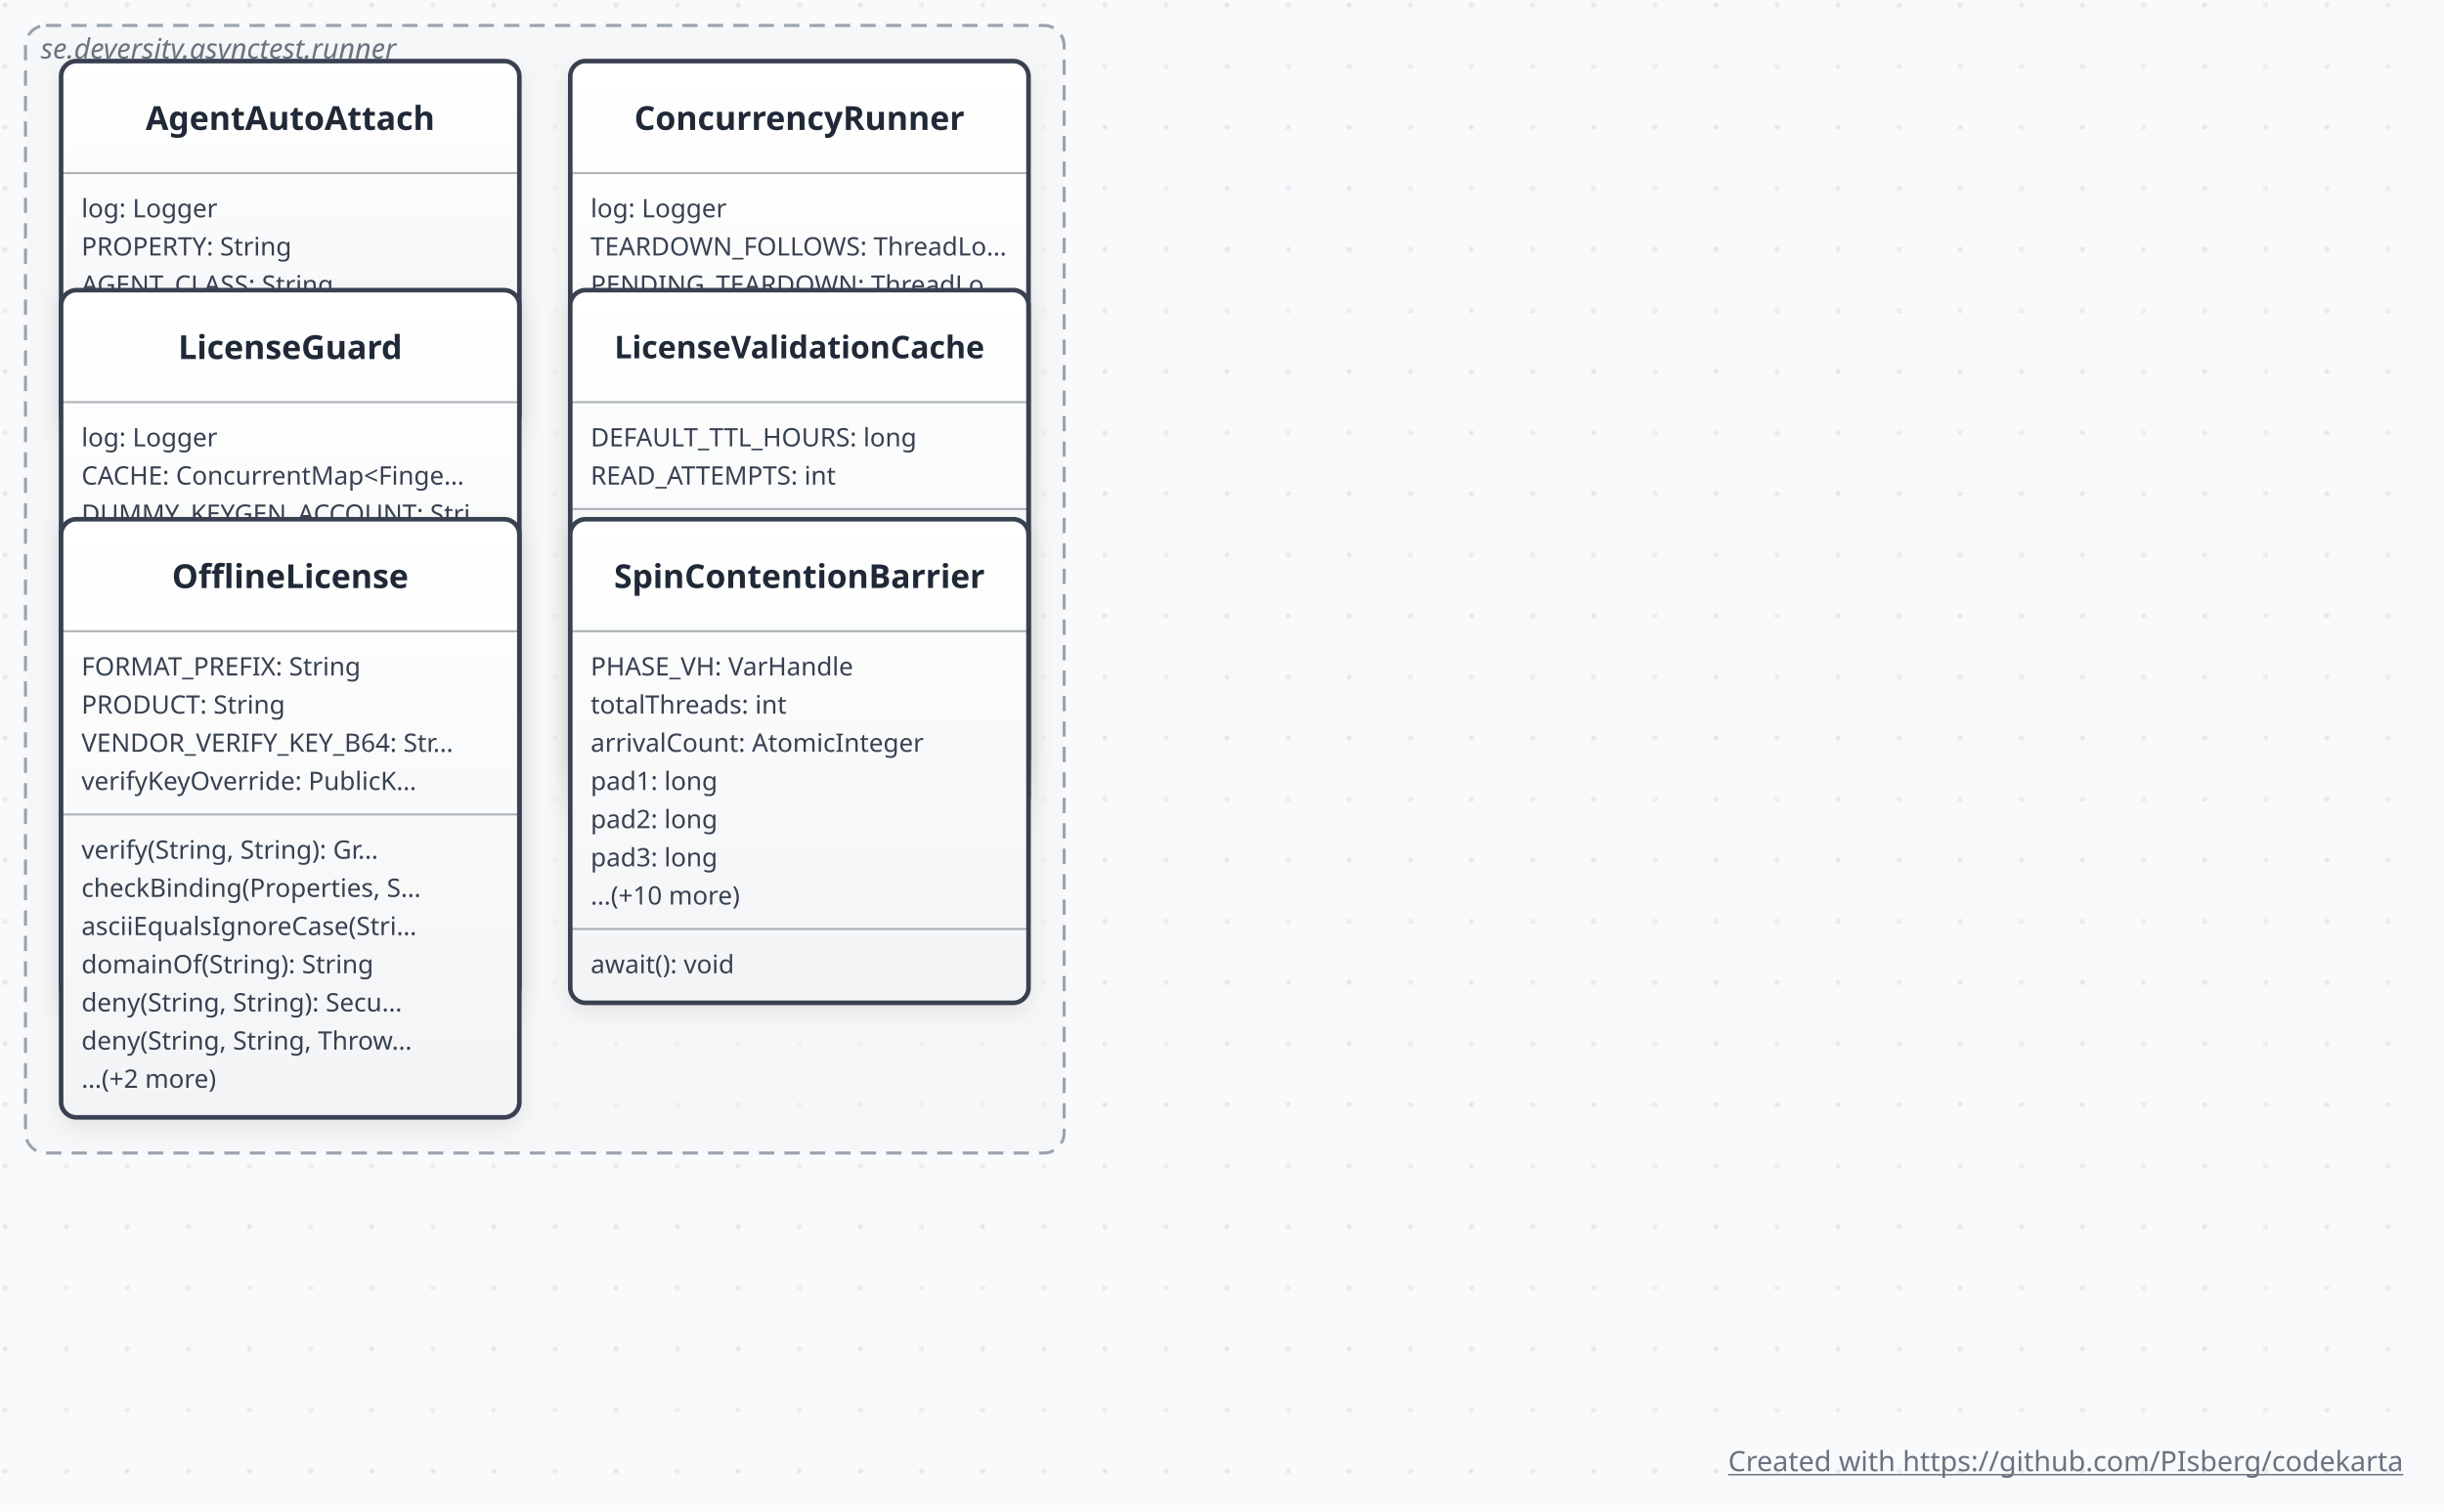
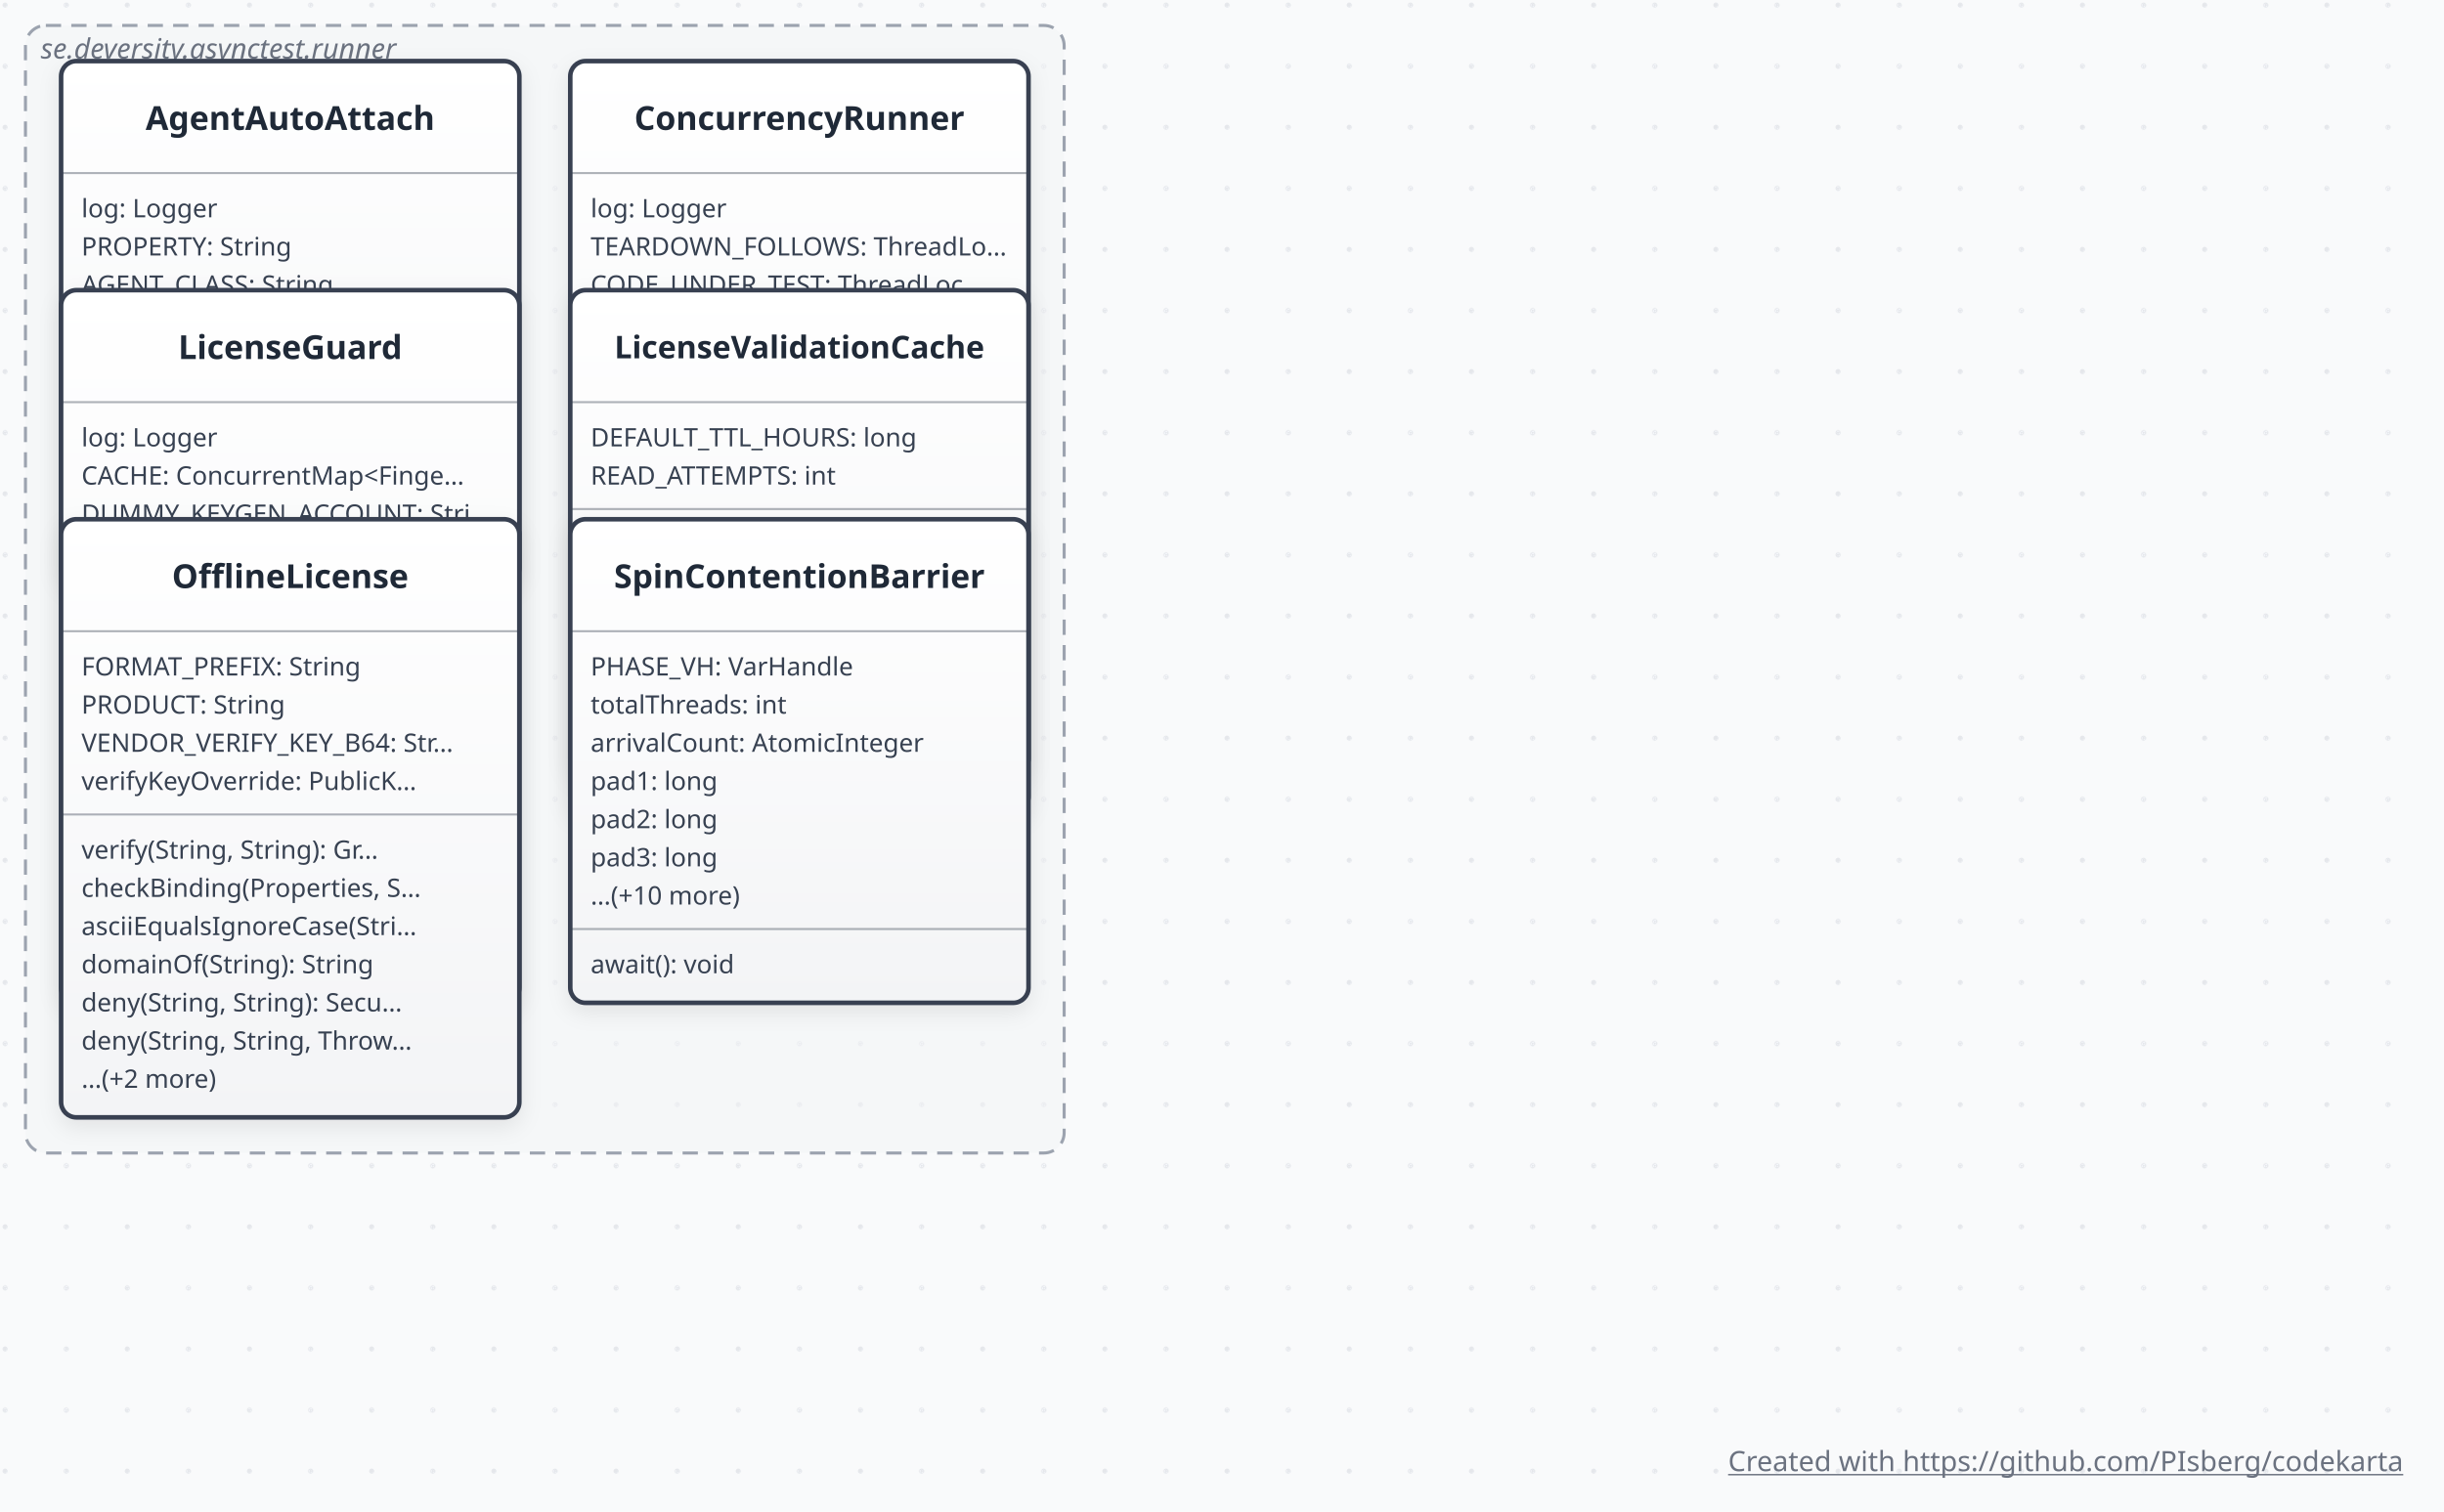
<svg xmlns="http://www.w3.org/2000/svg" width="960" height="594" viewBox="0 0 960 594">
  <defs>
    <style>
svg { font-family: 'Outfit', 'Inter', -apple-system, BlinkMacSystemFont, 'Segoe UI', sans-serif; }
text { font-family: 'Outfit', 'Inter', -apple-system, BlinkMacSystemFont, 'Segoe UI', sans-serif !important; }
.node-rect { transition: filter 0.2s ease, stroke-width 0.2s ease, stroke 0.2s ease; }
.node-rect:hover { stroke-width: 2.2 !important; filter: drop-shadow(0 8px 16px rgba(15, 23, 42, 0.12)) !important; }
.edge-line { stroke-linecap: round; stroke-linejoin: round; transition: stroke-width 0.2s ease; }
.edge-line:hover { stroke-width: 2.5 !important; }
.edge-label { paint-order: stroke; stroke: #f9fafb; stroke-width: 3; font-weight: 500; }
.diagram-attribution { fill: #9ca3af; text-decoration: none; transition: fill 0.2s ease; }
.diagram-attribution:hover { fill: #4b5563; text-decoration: underline; }
.group-rect { transition: stroke-width 0.2s ease; }
.node-label { pointer-events: none; }
</style>
    <filter id="nodeShadow" x="-20%" y="-20%" width="140%" height="140%">
      <feDropShadow dx="0" dy="3" stdDeviation="4" flood-color="#0f172a" flood-opacity="0.08" />
    </filter>
    <linearGradient id="grad-CLASS" x1="0%" y1="0%" x2="0%" y2="100%">
      <stop offset="0%" stop-color="#ffffff" />
      <stop offset="100%" stop-color="#f3f4f6" />
    </linearGradient>
    <linearGradient id="grad-INTERFACE" x1="0%" y1="0%" x2="0%" y2="100%">
      <stop offset="0%" stop-color="#eff6ff" />
      <stop offset="100%" stop-color="#dbeafe" />
    </linearGradient>
    <linearGradient id="grad-MODULE" x1="0%" y1="0%" x2="0%" y2="100%">
      <stop offset="0%" stop-color="#faf5ff" />
      <stop offset="100%" stop-color="#ede9fe" />
    </linearGradient>
    <linearGradient id="grad-METHOD" x1="0%" y1="0%" x2="0%" y2="100%">
      <stop offset="0%" stop-color="#fffbeb" />
      <stop offset="100%" stop-color="#fef3c7" />
    </linearGradient>
    <linearGradient id="grad-PACKAGE" x1="0%" y1="0%" x2="0%" y2="100%">
      <stop offset="0%" stop-color="#ecfdf5" />
      <stop offset="100%" stop-color="#d1fae5" />
    </linearGradient>
    <linearGradient id="grad-EXCEPTION" x1="0%" y1="0%" x2="0%" y2="100%">
      <stop offset="0%" stop-color="#fef2f2" />
      <stop offset="100%" stop-color="#fee2e2" />
    </linearGradient>
    <linearGradient id="grad-STATE" x1="0%" y1="0%" x2="0%" y2="100%">
      <stop offset="0%" stop-color="#f0f9ff" />
      <stop offset="100%" stop-color="#e0f2fe" />
    </linearGradient>
    <pattern id="dotGrid" width="24" height="24" patternUnits="userSpaceOnUse">
      <circle cx="2" cy="2" r="1" fill="#e5e7eb" />
    </pattern>
  </defs>
  <rect width="960" height="594" fill="#f9fafb" />
  <rect width="960" height="594" fill="url(#dotGrid)" />
  <rect class="group-rect" x="10.0" y="10.0" width="408.0" height="443.0" rx="8" fill="#f3f4f6" fill-opacity="0.5" stroke="#9ca3af" stroke-dasharray="6,4" stroke-width="1.2" />
  <text x="16.0" y="23.0" font-family="sans-serif" font-size="11" fill="#6b7280" font-style="italic">se.deversity.asynctest.runner</text>
  <g id="AgentAutoAttach">
-     <rect class="node-rect" x="24.0" y="24.0" width="180.0" height="145.0" rx="6.0" fill="url(#grad-CLASS)" stroke="#374151" stroke-width="1.8" filter="url(#nodeShadow)" />
+     <rect class="node-rect" x="24.0" y="24.0" width="180.0" height="205.0" rx="6.0" fill="url(#grad-CLASS)" stroke="#374151" stroke-width="1.8" filter="url(#nodeShadow)" />
    <text class="node-label" x="114.0" y="46.0" text-anchor="middle" dominant-baseline="central" font-family="sans-serif" font-size="13.0" font-weight="bold" fill="#1f2937">AgentAutoAttach</text>
    <line x1="24.0" y1="68.0" x2="204.0" y2="68.0" stroke="#374151" stroke-width="0.8" opacity="0.4" />
    <text x="32.0" y="81.5" font-family="sans-serif" font-size="10" fill="#374151" dominant-baseline="central">log: Logger</text>
    <text x="32.0" y="96.5" font-family="sans-serif" font-size="10" fill="#374151" dominant-baseline="central">PROPERTY: String</text>
    <text x="32.0" y="111.5" font-family="sans-serif" font-size="10" fill="#374151" dominant-baseline="central">AGENT_CLASS: String</text>
-     <text x="32.0" y="126.5" font-family="sans-serif" font-size="10" fill="#374151" dominant-baseline="central">ATTEMPTED: AtomicBoolean</text>
-     <line x1="24.0" y1="140.0" x2="204.0" y2="140.0" stroke="#374151" stroke-width="0.8" opacity="0.4" />
-     <text x="32.0" y="153.5" font-family="sans-serif" font-size="10" fill="#374151" dominant-baseline="central">attachIfRequested(): void</text>
+     <text x="32.0" y="126.5" font-family="sans-serif" font-size="10" fill="#374151" dominant-baseline="central">LIBRARY_PACKAGE: String</text>
+     <text x="32.0" y="141.5" font-family="sans-serif" font-size="10" fill="#374151" dominant-baseline="central">INCLUDED_SEGMENTS: int</text>
+     <text x="32.0" y="156.5" font-family="sans-serif" font-size="10" fill="#374151" dominant-baseline="central">ATTEMPTED: AtomicBoolean</text>
+     <line x1="24.0" y1="170.0" x2="204.0" y2="170.0" stroke="#374151" stroke-width="0.8" opacity="0.4" />
+     <text x="32.0" y="183.5" font-family="sans-serif" font-size="10" fill="#374151" dominant-baseline="central">plan(String, boolean, bool…</text>
+     <text x="32.0" y="198.5" font-family="sans-serif" font-size="10" fill="#374151" dominant-baseline="central">attachIfRequested(Class&lt;?&gt;…</text>
+     <text x="32.0" y="213.5" font-family="sans-serif" font-size="10" fill="#374151" dominant-baseline="central">agentOnClasspath(): boolean</text>
  </g>
  <g id="ConcurrencyRunner">
    <rect class="node-rect" x="224.0" y="24.0" width="180.0" height="280.0" rx="6.0" fill="url(#grad-CLASS)" stroke="#374151" stroke-width="1.8" filter="url(#nodeShadow)" />
    <text class="node-label" x="314.0" y="46.0" text-anchor="middle" dominant-baseline="central" font-family="sans-serif" font-size="13.0" font-weight="bold" fill="#1f2937">ConcurrencyRunner</text>
    <line x1="224.0" y1="68.0" x2="404.0" y2="68.0" stroke="#374151" stroke-width="0.8" opacity="0.4" />
    <text x="232.0" y="81.5" font-family="sans-serif" font-size="10" fill="#374151" dominant-baseline="central">log: Logger</text>
    <text x="232.0" y="96.5" font-family="sans-serif" font-size="10" fill="#374151" dominant-baseline="central">TEARDOWN_FOLLOWS: ThreadLo…</text>
-     <text x="232.0" y="111.5" font-family="sans-serif" font-size="10" fill="#374151" dominant-baseline="central">PENDING_TEARDOWN: ThreadLo…</text>
-     <text x="232.0" y="126.5" font-family="sans-serif" font-size="10" fill="#374151" dominant-baseline="central">AGENT_ABSENCE_LOGGED: java…</text>
-     <text x="232.0" y="141.5" font-family="sans-serif" font-size="10" fill="#374151" dominant-baseline="central">DAEMON_HYGIENE_INERT_LOGGE…</text>
-     <text x="232.0" y="156.5" font-family="sans-serif" font-size="10" fill="#374151" dominant-baseline="central">PARTIAL_SELECTION_LOGGED: …</text>
-     <text x="232.0" y="171.5" font-family="sans-serif" font-size="10" fill="#374151" dominant-baseline="central">…(+11 more)</text>
+     <text x="232.0" y="111.5" font-family="sans-serif" font-size="10" fill="#374151" dominant-baseline="central">CODE_UNDER_TEST: ThreadLoc…</text>
+     <text x="232.0" y="126.5" font-family="sans-serif" font-size="10" fill="#374151" dominant-baseline="central">DISPLAY_NAME: ThreadLocal&lt;…</text>
+     <text x="232.0" y="141.5" font-family="sans-serif" font-size="10" fill="#374151" dominant-baseline="central">PENDING_TEARDOWN: ThreadLo…</text>
+     <text x="232.0" y="156.5" font-family="sans-serif" font-size="10" fill="#374151" dominant-baseline="central">AGENT_ABSENCE_LOGGED: java…</text>
+     <text x="232.0" y="171.5" font-family="sans-serif" font-size="10" fill="#374151" dominant-baseline="central">…(+12 more)</text>
    <line x1="224.0" y1="185.0" x2="404.0" y2="185.0" stroke="#374151" stroke-width="0.8" opacity="0.4" />
-     <text x="232.0" y="198.5" font-family="sans-serif" font-size="10" fill="#374151" dominant-baseline="central">execute(ReflectiveInvocati…</text>
-     <text x="232.0" y="213.5" font-family="sans-serif" font-size="10" fill="#374151" dominant-baseline="central">selectionLabel(Set&lt;Detecto…</text>
-     <text x="232.0" y="228.5" font-family="sans-serif" font-size="10" fill="#374151" dominant-baseline="central">resolveTimeoutMultiplier()…</text>
-     <text x="232.0" y="243.5" font-family="sans-serif" font-size="10" fill="#374151" dominant-baseline="central">analyzeAndGate(AsyncTestCo…</text>
-     <text x="232.0" y="258.5" font-family="sans-serif" font-size="10" fill="#374151" dominant-baseline="central">reportAndGate(AsyncTestCon…</text>
-     <text x="232.0" y="273.5" font-family="sans-serif" font-size="10" fill="#374151" dominant-baseline="central">executeBeforeTeardown(Refl…</text>
-     <text x="232.0" y="288.5" font-family="sans-serif" font-size="10" fill="#374151" dominant-baseline="central">…(+25 more)</text>
+     <text x="232.0" y="198.5" font-family="sans-serif" font-size="10" fill="#374151" dominant-baseline="central">displayNameOf(Method): Str…</text>
+     <text x="232.0" y="213.5" font-family="sans-serif" font-size="10" fill="#374151" dominant-baseline="central">execute(ReflectiveInvocati…</text>
+     <text x="232.0" y="228.5" font-family="sans-serif" font-size="10" fill="#374151" dominant-baseline="central">selectionLabel(Set&lt;Detecto…</text>
+     <text x="232.0" y="243.5" font-family="sans-serif" font-size="10" fill="#374151" dominant-baseline="central">resolveTimeoutMultiplier()…</text>
+     <text x="232.0" y="258.5" font-family="sans-serif" font-size="10" fill="#374151" dominant-baseline="central">analyzeAndGate(AsyncTestCo…</text>
+     <text x="232.0" y="273.5" font-family="sans-serif" font-size="10" fill="#374151" dominant-baseline="central">reportAndGate(AsyncTestCon…</text>
+     <text x="232.0" y="288.5" font-family="sans-serif" font-size="10" fill="#374151" dominant-baseline="central">…(+28 more)</text>
  </g>
  <g id="LicenseGuard">
    <rect class="node-rect" x="24.0" y="114.0" width="180.0" height="280.0" rx="6.0" fill="url(#grad-CLASS)" stroke="#374151" stroke-width="1.8" filter="url(#nodeShadow)" />
    <text class="node-label" x="114.0" y="136.0" text-anchor="middle" dominant-baseline="central" font-family="sans-serif" font-size="13.0" font-weight="bold" fill="#1f2937">LicenseGuard</text>
    <line x1="24.0" y1="158.0" x2="204.0" y2="158.0" stroke="#374151" stroke-width="0.8" opacity="0.4" />
    <text x="32.0" y="171.5" font-family="sans-serif" font-size="10" fill="#374151" dominant-baseline="central">log: Logger</text>
    <text x="32.0" y="186.5" font-family="sans-serif" font-size="10" fill="#374151" dominant-baseline="central">CACHE: ConcurrentMap&lt;Finge…</text>
    <text x="32.0" y="201.5" font-family="sans-serif" font-size="10" fill="#374151" dominant-baseline="central">DUMMY_KEYGEN_ACCOUNT: Stri…</text>
    <text x="32.0" y="216.5" font-family="sans-serif" font-size="10" fill="#374151" dominant-baseline="central">DUMMY_KEYGEN_PRODUCT: Stri…</text>
    <text x="32.0" y="231.5" font-family="sans-serif" font-size="10" fill="#374151" dominant-baseline="central">announcedCiMock: boolean</text>
    <text x="32.0" y="246.5" font-family="sans-serif" font-size="10" fill="#374151" dominant-baseline="central">announcedGranted: boolean</text>
    <text x="32.0" y="261.5" font-family="sans-serif" font-size="10" fill="#374151" dominant-baseline="central">…(+3 more)</text>
    <line x1="24.0" y1="275.0" x2="204.0" y2="275.0" stroke="#374151" stroke-width="0.8" opacity="0.4" />
    <text x="32.0" y="288.5" font-family="sans-serif" font-size="10" fill="#374151" dominant-baseline="central">check(AsyncTestConfig): vo…</text>
    <text x="32.0" y="303.5" font-family="sans-serif" font-size="10" fill="#374151" dominant-baseline="central">performCheck(Fingerprint):…</text>
    <text x="32.0" y="318.5" font-family="sans-serif" font-size="10" fill="#374151" dominant-baseline="central">announceNoncommercial(): v…</text>
    <text x="32.0" y="333.5" font-family="sans-serif" font-size="10" fill="#374151" dominant-baseline="central">assertsCommercialLicence(b…</text>
    <text x="32.0" y="348.5" font-family="sans-serif" font-size="10" fill="#374151" dominant-baseline="central">requireProviderCoordinates…</text>
    <text x="32.0" y="363.5" font-family="sans-serif" font-size="10" fill="#374151" dominant-baseline="central">validatorUnreachable(Finge…</text>
    <text x="32.0" y="378.5" font-family="sans-serif" font-size="10" fill="#374151" dominant-baseline="central">…(+4 more)</text>
  </g>
  <g id="LicenseValidationCache">
    <rect class="node-rect" x="224.0" y="114.0" width="180.0" height="205.0" rx="6.0" fill="url(#grad-CLASS)" stroke="#374151" stroke-width="1.8" filter="url(#nodeShadow)" />
    <text class="node-label" x="314.0" y="136.0" text-anchor="middle" dominant-baseline="central" font-family="sans-serif" font-size="12.3" font-weight="bold" fill="#1f2937">LicenseValidationCache</text>
    <line x1="224.0" y1="158.0" x2="404.0" y2="158.0" stroke="#374151" stroke-width="0.8" opacity="0.4" />
    <text x="232.0" y="171.5" font-family="sans-serif" font-size="10" fill="#374151" dominant-baseline="central">DEFAULT_TTL_HOURS: long</text>
    <text x="232.0" y="186.5" font-family="sans-serif" font-size="10" fill="#374151" dominant-baseline="central">READ_ATTEMPTS: int</text>
    <line x1="224.0" y1="200.0" x2="404.0" y2="200.0" stroke="#374151" stroke-width="0.8" opacity="0.4" />
    <text x="232.0" y="213.5" font-family="sans-serif" font-size="10" fill="#374151" dominant-baseline="central">hash(String): String</text>
    <text x="232.0" y="228.5" font-family="sans-serif" font-size="10" fill="#374151" dominant-baseline="central">isFresh(String): boolean</text>
    <text x="232.0" y="243.5" font-family="sans-serif" font-size="10" fill="#374151" dominant-baseline="central">readRetrying(Path): String</text>
-     <text x="232.0" y="258.5" font-family="sans-serif" font-size="10" fill="#374151" dominant-baseline="central">hasRecord(String): boolean</text>
-     <text x="232.0" y="273.5" font-family="sans-serif" font-size="10" fill="#374151" dominant-baseline="central">record(String): void</text>
-     <text x="232.0" y="288.5" font-family="sans-serif" font-size="10" fill="#374151" dominant-baseline="central">fileFor(String): Path</text>
-     <text x="232.0" y="303.5" font-family="sans-serif" font-size="10" fill="#374151" dominant-baseline="central">…(+1 more)</text>
+     <text x="232.0" y="258.5" font-family="sans-serif" font-size="10" fill="#374151" dominant-baseline="central">sleptBetweenAttempts(long)…</text>
+     <text x="232.0" y="273.5" font-family="sans-serif" font-size="10" fill="#374151" dominant-baseline="central">hasRecord(String): boolean</text>
+     <text x="232.0" y="288.5" font-family="sans-serif" font-size="10" fill="#374151" dominant-baseline="central">record(String): void</text>
+     <text x="232.0" y="303.5" font-family="sans-serif" font-size="10" fill="#374151" dominant-baseline="central">…(+2 more)</text>
  </g>
  <g id="OfflineLicense">
    <rect class="node-rect" x="24.0" y="204.0" width="180.0" height="235.0" rx="6.0" fill="url(#grad-CLASS)" stroke="#374151" stroke-width="1.8" filter="url(#nodeShadow)" />
    <text class="node-label" x="114.0" y="226.0" text-anchor="middle" dominant-baseline="central" font-family="sans-serif" font-size="13.0" font-weight="bold" fill="#1f2937">OfflineLicense</text>
    <line x1="24.0" y1="248.0" x2="204.0" y2="248.0" stroke="#374151" stroke-width="0.8" opacity="0.4" />
    <text x="32.0" y="261.5" font-family="sans-serif" font-size="10" fill="#374151" dominant-baseline="central">FORMAT_PREFIX: String</text>
    <text x="32.0" y="276.5" font-family="sans-serif" font-size="10" fill="#374151" dominant-baseline="central">PRODUCT: String</text>
    <text x="32.0" y="291.5" font-family="sans-serif" font-size="10" fill="#374151" dominant-baseline="central">VENDOR_VERIFY_KEY_B64: Str…</text>
    <text x="32.0" y="306.5" font-family="sans-serif" font-size="10" fill="#374151" dominant-baseline="central">verifyKeyOverride: PublicK…</text>
    <line x1="24.0" y1="320.0" x2="204.0" y2="320.0" stroke="#374151" stroke-width="0.8" opacity="0.4" />
    <text x="32.0" y="333.5" font-family="sans-serif" font-size="10" fill="#374151" dominant-baseline="central">verify(String, String): Gr…</text>
    <text x="32.0" y="348.5" font-family="sans-serif" font-size="10" fill="#374151" dominant-baseline="central">checkBinding(Properties, S…</text>
    <text x="32.0" y="363.5" font-family="sans-serif" font-size="10" fill="#374151" dominant-baseline="central">asciiEqualsIgnoreCase(Stri…</text>
    <text x="32.0" y="378.5" font-family="sans-serif" font-size="10" fill="#374151" dominant-baseline="central">domainOf(String): String</text>
    <text x="32.0" y="393.5" font-family="sans-serif" font-size="10" fill="#374151" dominant-baseline="central">deny(String, String): Secu…</text>
    <text x="32.0" y="408.5" font-family="sans-serif" font-size="10" fill="#374151" dominant-baseline="central">deny(String, String, Throw…</text>
    <text x="32.0" y="423.5" font-family="sans-serif" font-size="10" fill="#374151" dominant-baseline="central">…(+2 more)</text>
  </g>
  <g id="SpinContentionBarrier">
    <rect class="node-rect" x="224.0" y="204.0" width="180.0" height="190.0" rx="6.0" fill="url(#grad-CLASS)" stroke="#374151" stroke-width="1.8" filter="url(#nodeShadow)" />
    <text class="node-label" x="314.0" y="226.0" text-anchor="middle" dominant-baseline="central" font-family="sans-serif" font-size="12.9" font-weight="bold" fill="#1f2937">SpinContentionBarrier</text>
    <line x1="224.0" y1="248.0" x2="404.0" y2="248.0" stroke="#374151" stroke-width="0.8" opacity="0.4" />
    <text x="232.0" y="261.5" font-family="sans-serif" font-size="10" fill="#374151" dominant-baseline="central">PHASE_VH: VarHandle</text>
    <text x="232.0" y="276.5" font-family="sans-serif" font-size="10" fill="#374151" dominant-baseline="central">totalThreads: int</text>
    <text x="232.0" y="291.5" font-family="sans-serif" font-size="10" fill="#374151" dominant-baseline="central">arrivalCount: AtomicInteger</text>
    <text x="232.0" y="306.5" font-family="sans-serif" font-size="10" fill="#374151" dominant-baseline="central">pad1: long</text>
    <text x="232.0" y="321.5" font-family="sans-serif" font-size="10" fill="#374151" dominant-baseline="central">pad2: long</text>
    <text x="232.0" y="336.5" font-family="sans-serif" font-size="10" fill="#374151" dominant-baseline="central">pad3: long</text>
    <text x="232.0" y="351.5" font-family="sans-serif" font-size="10" fill="#374151" dominant-baseline="central">…(+10 more)</text>
    <line x1="224.0" y1="365.0" x2="404.0" y2="365.0" stroke="#374151" stroke-width="0.8" opacity="0.4" />
    <text x="232.0" y="378.5" font-family="sans-serif" font-size="10" fill="#374151" dominant-baseline="central">await(): void</text>
  </g>
  <a class="diagram-attribution" href="https://github.com/PIsberg/codekarta" target="_blank" rel="noopener noreferrer">
    <text x="944.0" y="578.0" text-anchor="end" font-family="sans-serif" font-size="11" fill="#6b7280" text-decoration="underline">Created with https://github.com/PIsberg/codekarta</text>
  </a>
</svg>
